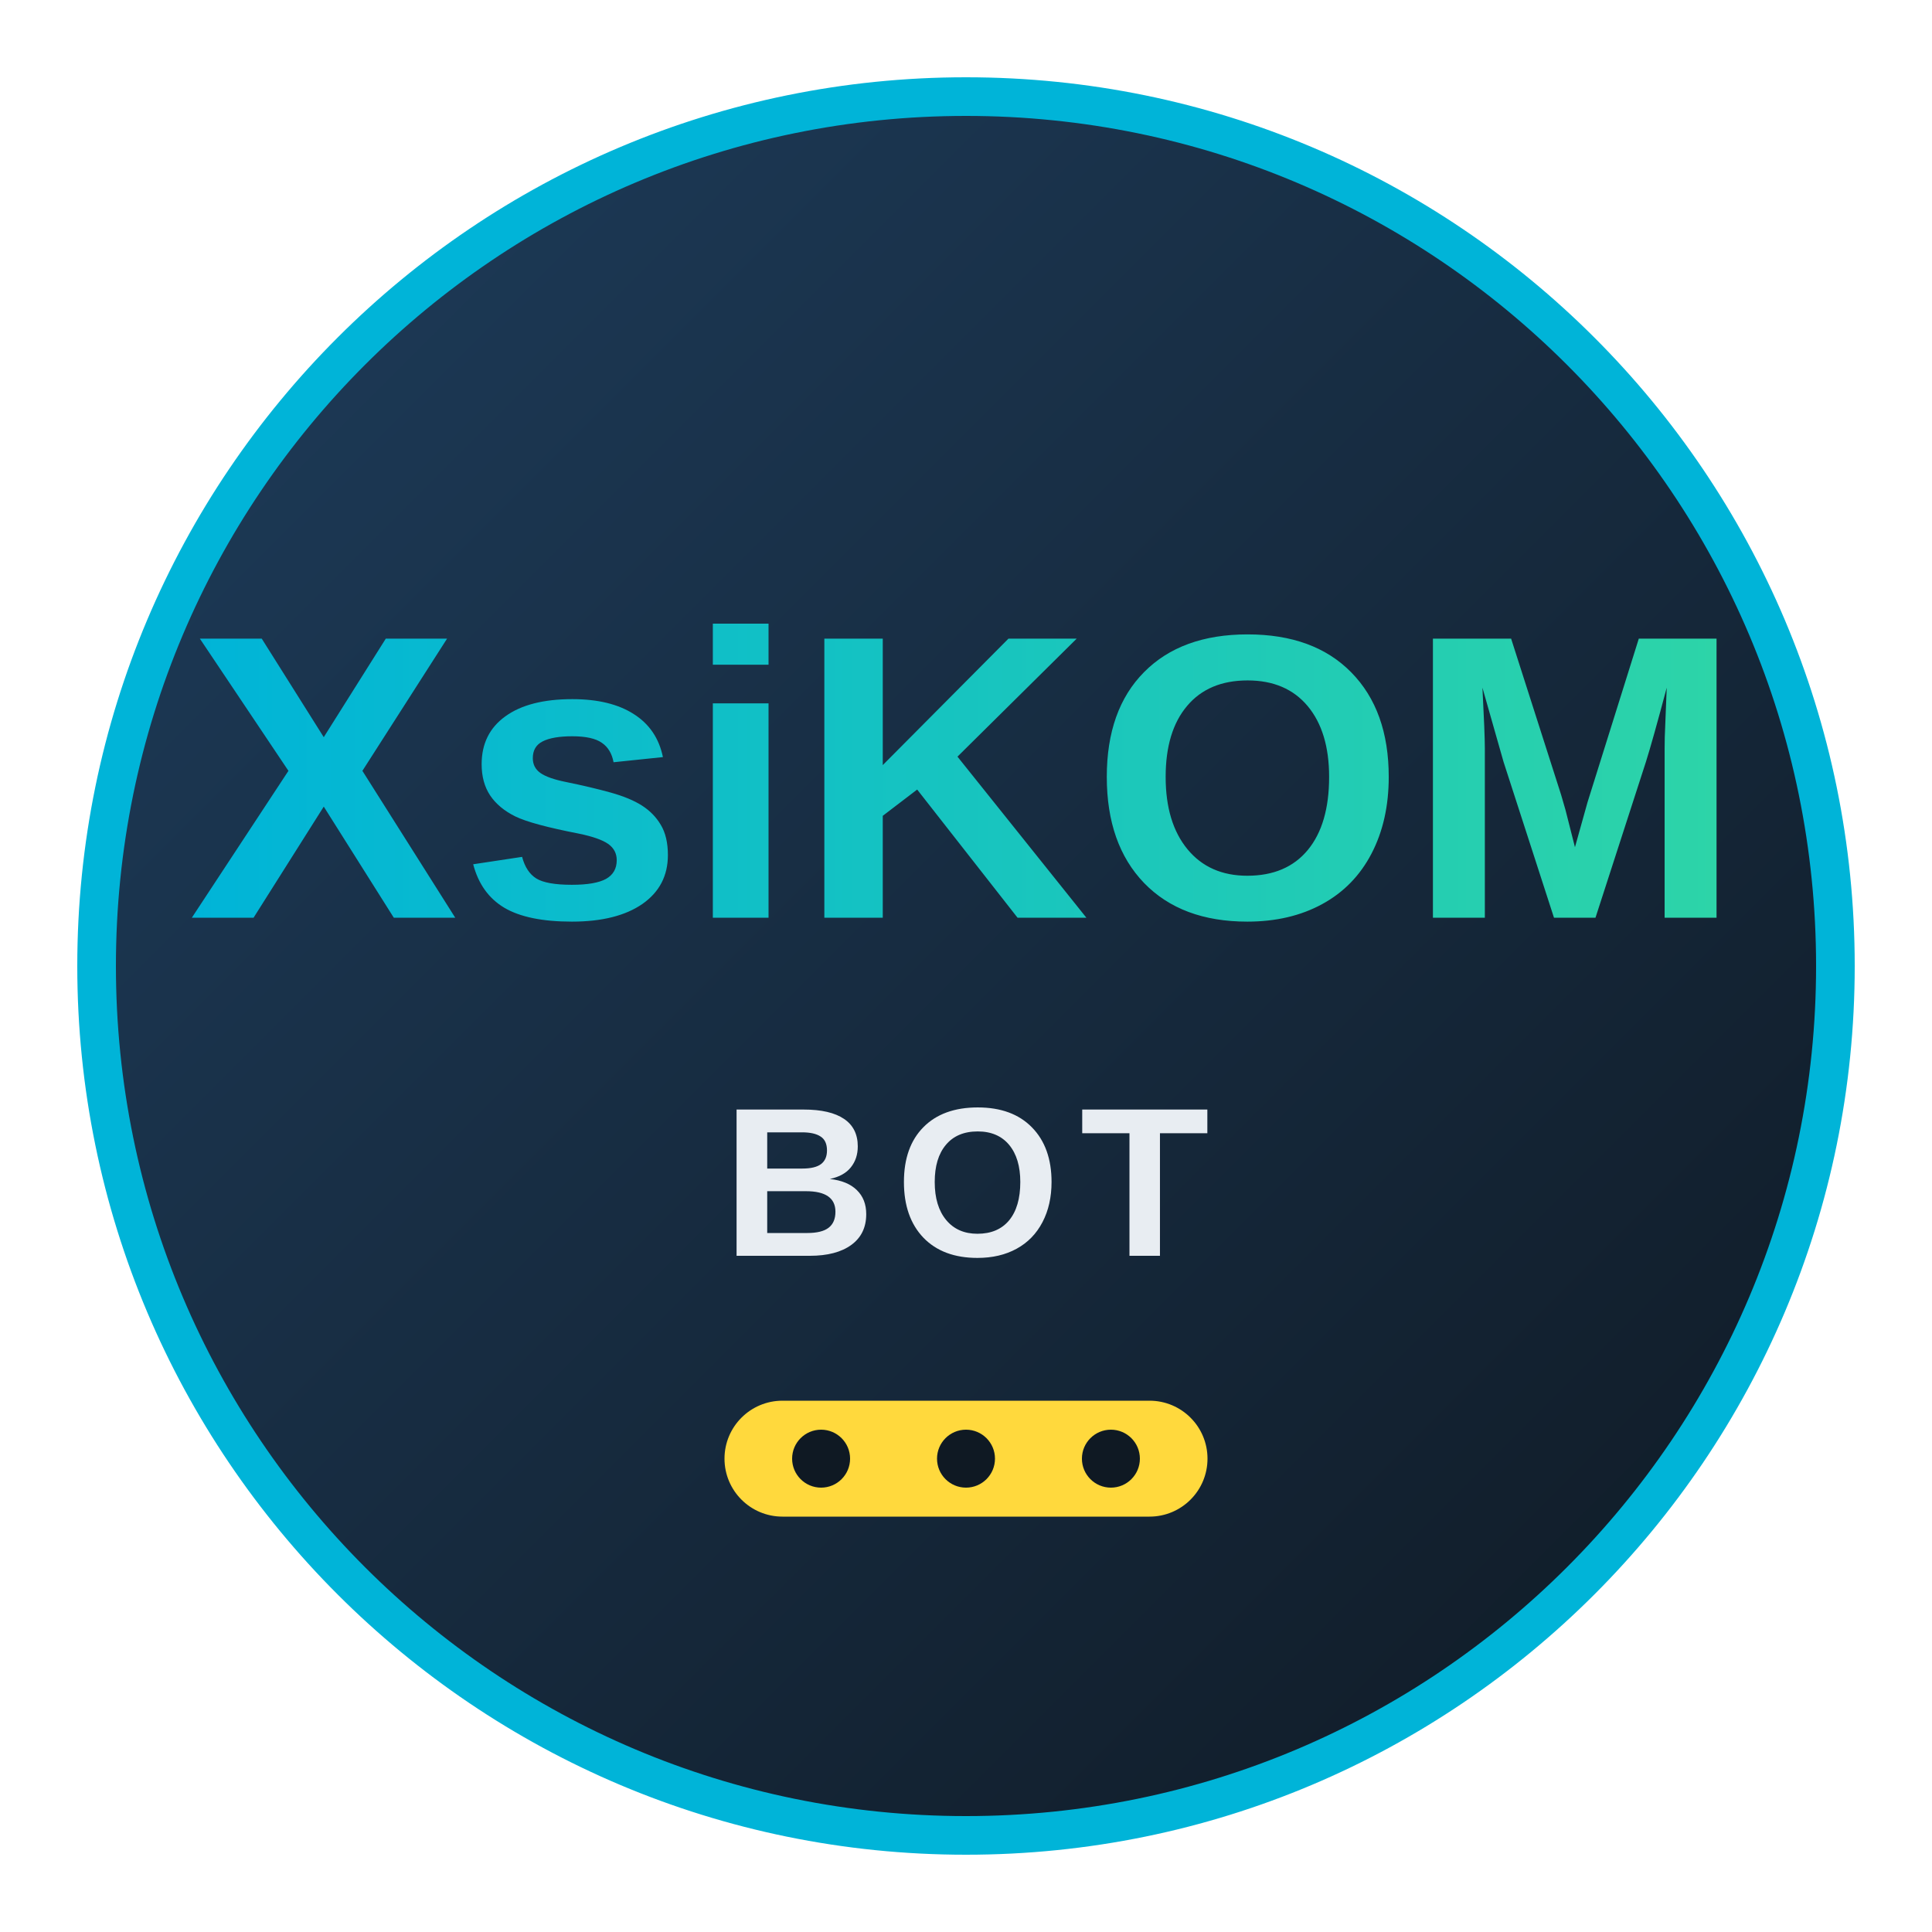
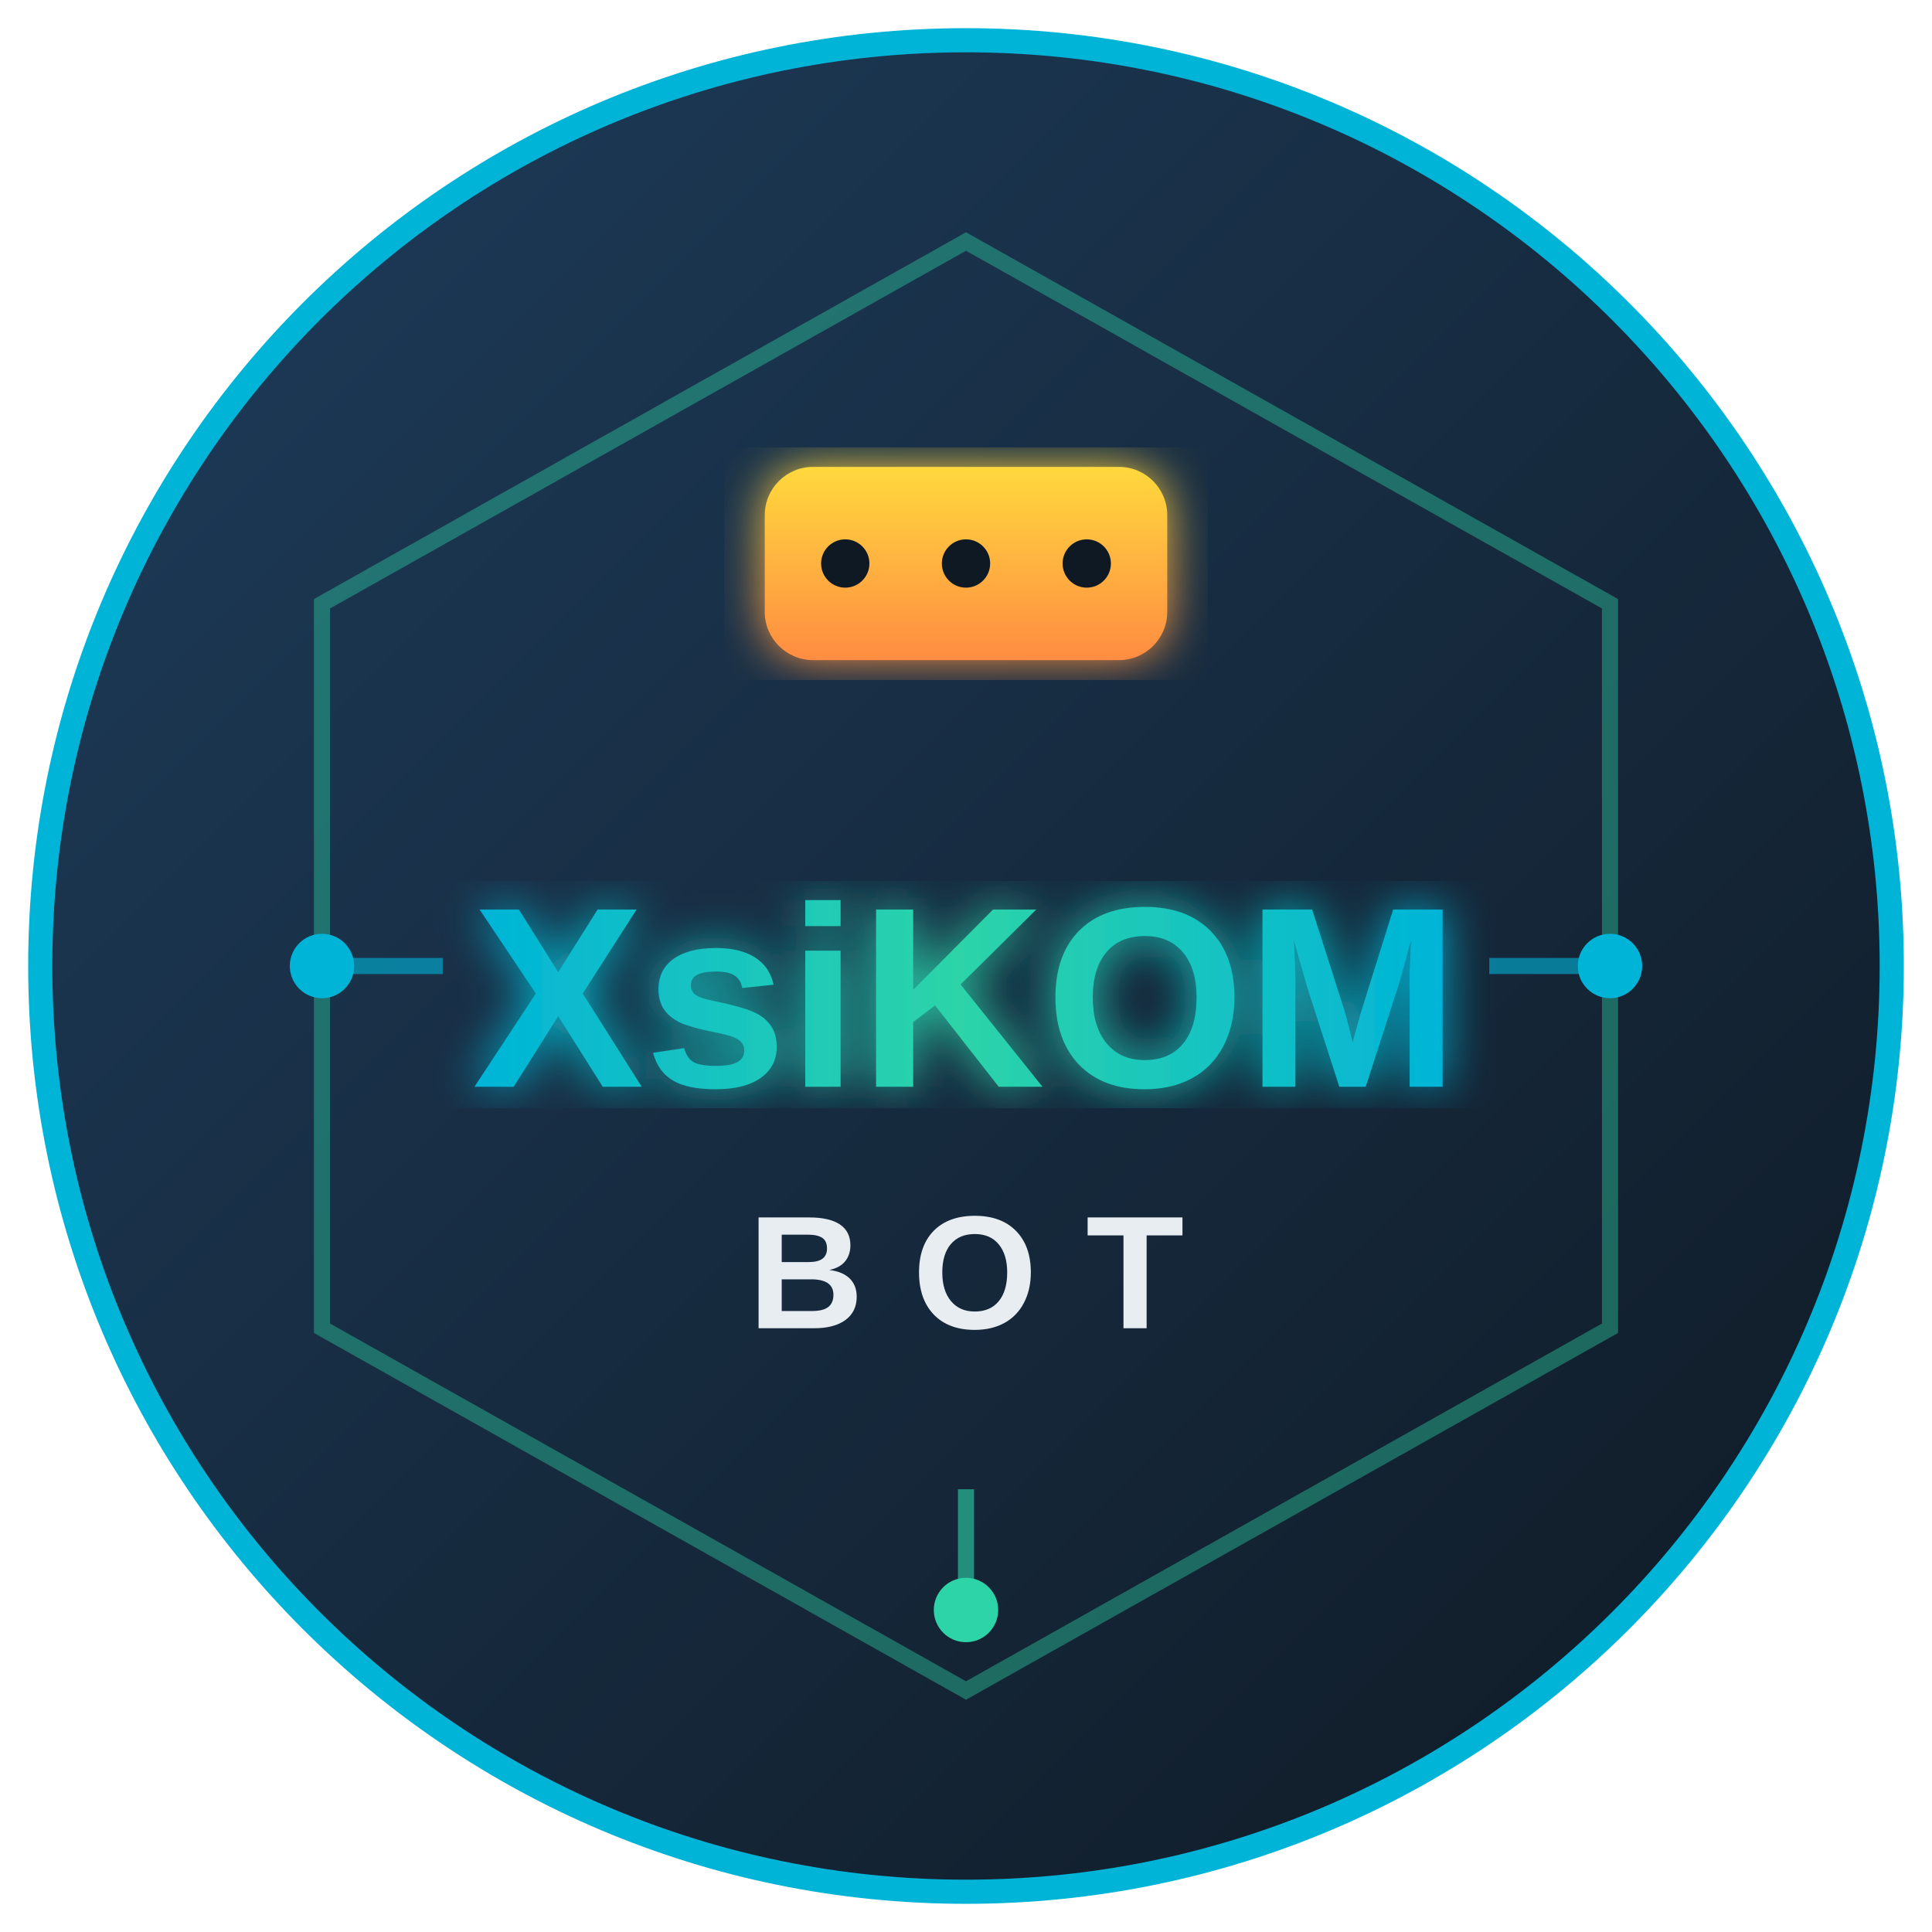
- <svg xmlns="http://www.w3.org/2000/svg" viewBox="0 0 200 200">
+ <svg xmlns="http://www.w3.org/2000/svg" viewBox="0 0 240 240">
  <defs>
-     <linearGradient id="bg" x1="0%" y1="0%" x2="100%" y2="100%">
-       <stop offset="0%" style="stop-color:#1E3D5C;stop-opacity:1" />
-       <stop offset="100%" style="stop-color:#0F1923;stop-opacity:1" />
+     <linearGradient id="bgGrad" x1="0%" y1="0%" x2="100%" y2="100%">
+       <stop offset="0%" stop-color="#1E3D5C" />
+       <stop offset="100%" stop-color="#0F1923" />
    </linearGradient>
-     <linearGradient id="text" x1="0%" y1="0%" x2="100%" y2="0%">
-       <stop offset="0%" style="stop-color:#00B4D8;stop-opacity:1" />
-       <stop offset="100%" style="stop-color:#2DD4A8;stop-opacity:1" />
+     <linearGradient id="textGrad" x1="0%" y1="0%" x2="100%" y2="0%">
+       <stop offset="0%" stop-color="#00B4D8" />
+       <stop offset="50%" stop-color="#2DD4A8" />
+       <stop offset="100%" stop-color="#00B4D8" />
    </linearGradient>
+     <linearGradient id="botGrad" x1="0%" y1="0%" x2="0%" y2="100%">
+       <stop offset="0%" stop-color="#FFD93D" />
+       <stop offset="100%" stop-color="#FF8C42" />
+     </linearGradient>
+     <filter id="glow">
+       <feGaussianBlur stdDeviation="3" result="coloredBlur" />
+       <feMerge>
+         <feMergeNode in="coloredBlur" />
+         <feMergeNode in="SourceGraphic" />
+       </feMerge>
+     </filter>
  </defs>
-   <circle cx="100" cy="100" r="90" fill="url(#bg)" stroke="#00B4D8" stroke-width="4" />
-   <text x="100" y="95" font-family="Arial, sans-serif" font-size="42" font-weight="bold" fill="url(#text)" text-anchor="middle">XsiKOM</text>
-   <text x="100" y="130" font-family="Arial, sans-serif" font-size="22" font-weight="bold" fill="#E8EDF2" text-anchor="middle" letter-spacing="2">BOT</text>
-   <rect x="75" y="145" width="50" height="12" rx="6" fill="#FFD93D" />
-   <circle cx="85" cy="151" r="3" fill="#0F1923" />
-   <circle cx="100" cy="151" r="3" fill="#0F1923" />
-   <circle cx="115" cy="151" r="3" fill="#0F1923" />
+   <circle cx="120" cy="120" r="115" fill="url(#bgGrad)" stroke="#00B4D8" stroke-width="3" />
+   <polygon points="120,30 200,75 200,165 120,210 40,165 40,75" fill="none" stroke="#2DD4A8" stroke-width="2" opacity="0.4" />
+   <g transform="translate(120, 70)">
+     <rect x="-25" y="-12" width="50" height="24" rx="6" fill="url(#botGrad)" filter="url(#glow)" />
+     <circle cx="-15" cy="0" r="3" fill="#0F1923" />
+     <circle cx="0" cy="0" r="3" fill="#0F1923" />
+     <circle cx="15" cy="0" r="3" fill="#0F1923" />
+   </g>
+   <text x="120" y="135" font-family="Arial, sans-serif" font-size="32" font-weight="bold" fill="url(#textGrad)" text-anchor="middle" filter="url(#glow)">XsiKOM</text>
+   <text x="120" y="165" font-family="Arial, sans-serif" font-size="20" font-weight="bold" fill="#E8EDF2" text-anchor="middle" letter-spacing="6">BOT</text>
+   <line x1="55" y1="120" x2="40" y2="120" stroke="#00B4D8" stroke-width="2" opacity="0.6" />
+   <line x1="185" y1="120" x2="200" y2="120" stroke="#00B4D8" stroke-width="2" opacity="0.6" />
+   <line x1="120" y1="185" x2="120" y2="200" stroke="#2DD4A8" stroke-width="2" opacity="0.6" />
+   <circle cx="40" cy="120" r="4" fill="#00B4D8" />
+   <circle cx="200" cy="120" r="4" fill="#00B4D8" />
+   <circle cx="120" cy="200" r="4" fill="#2DD4A8" />
</svg>
